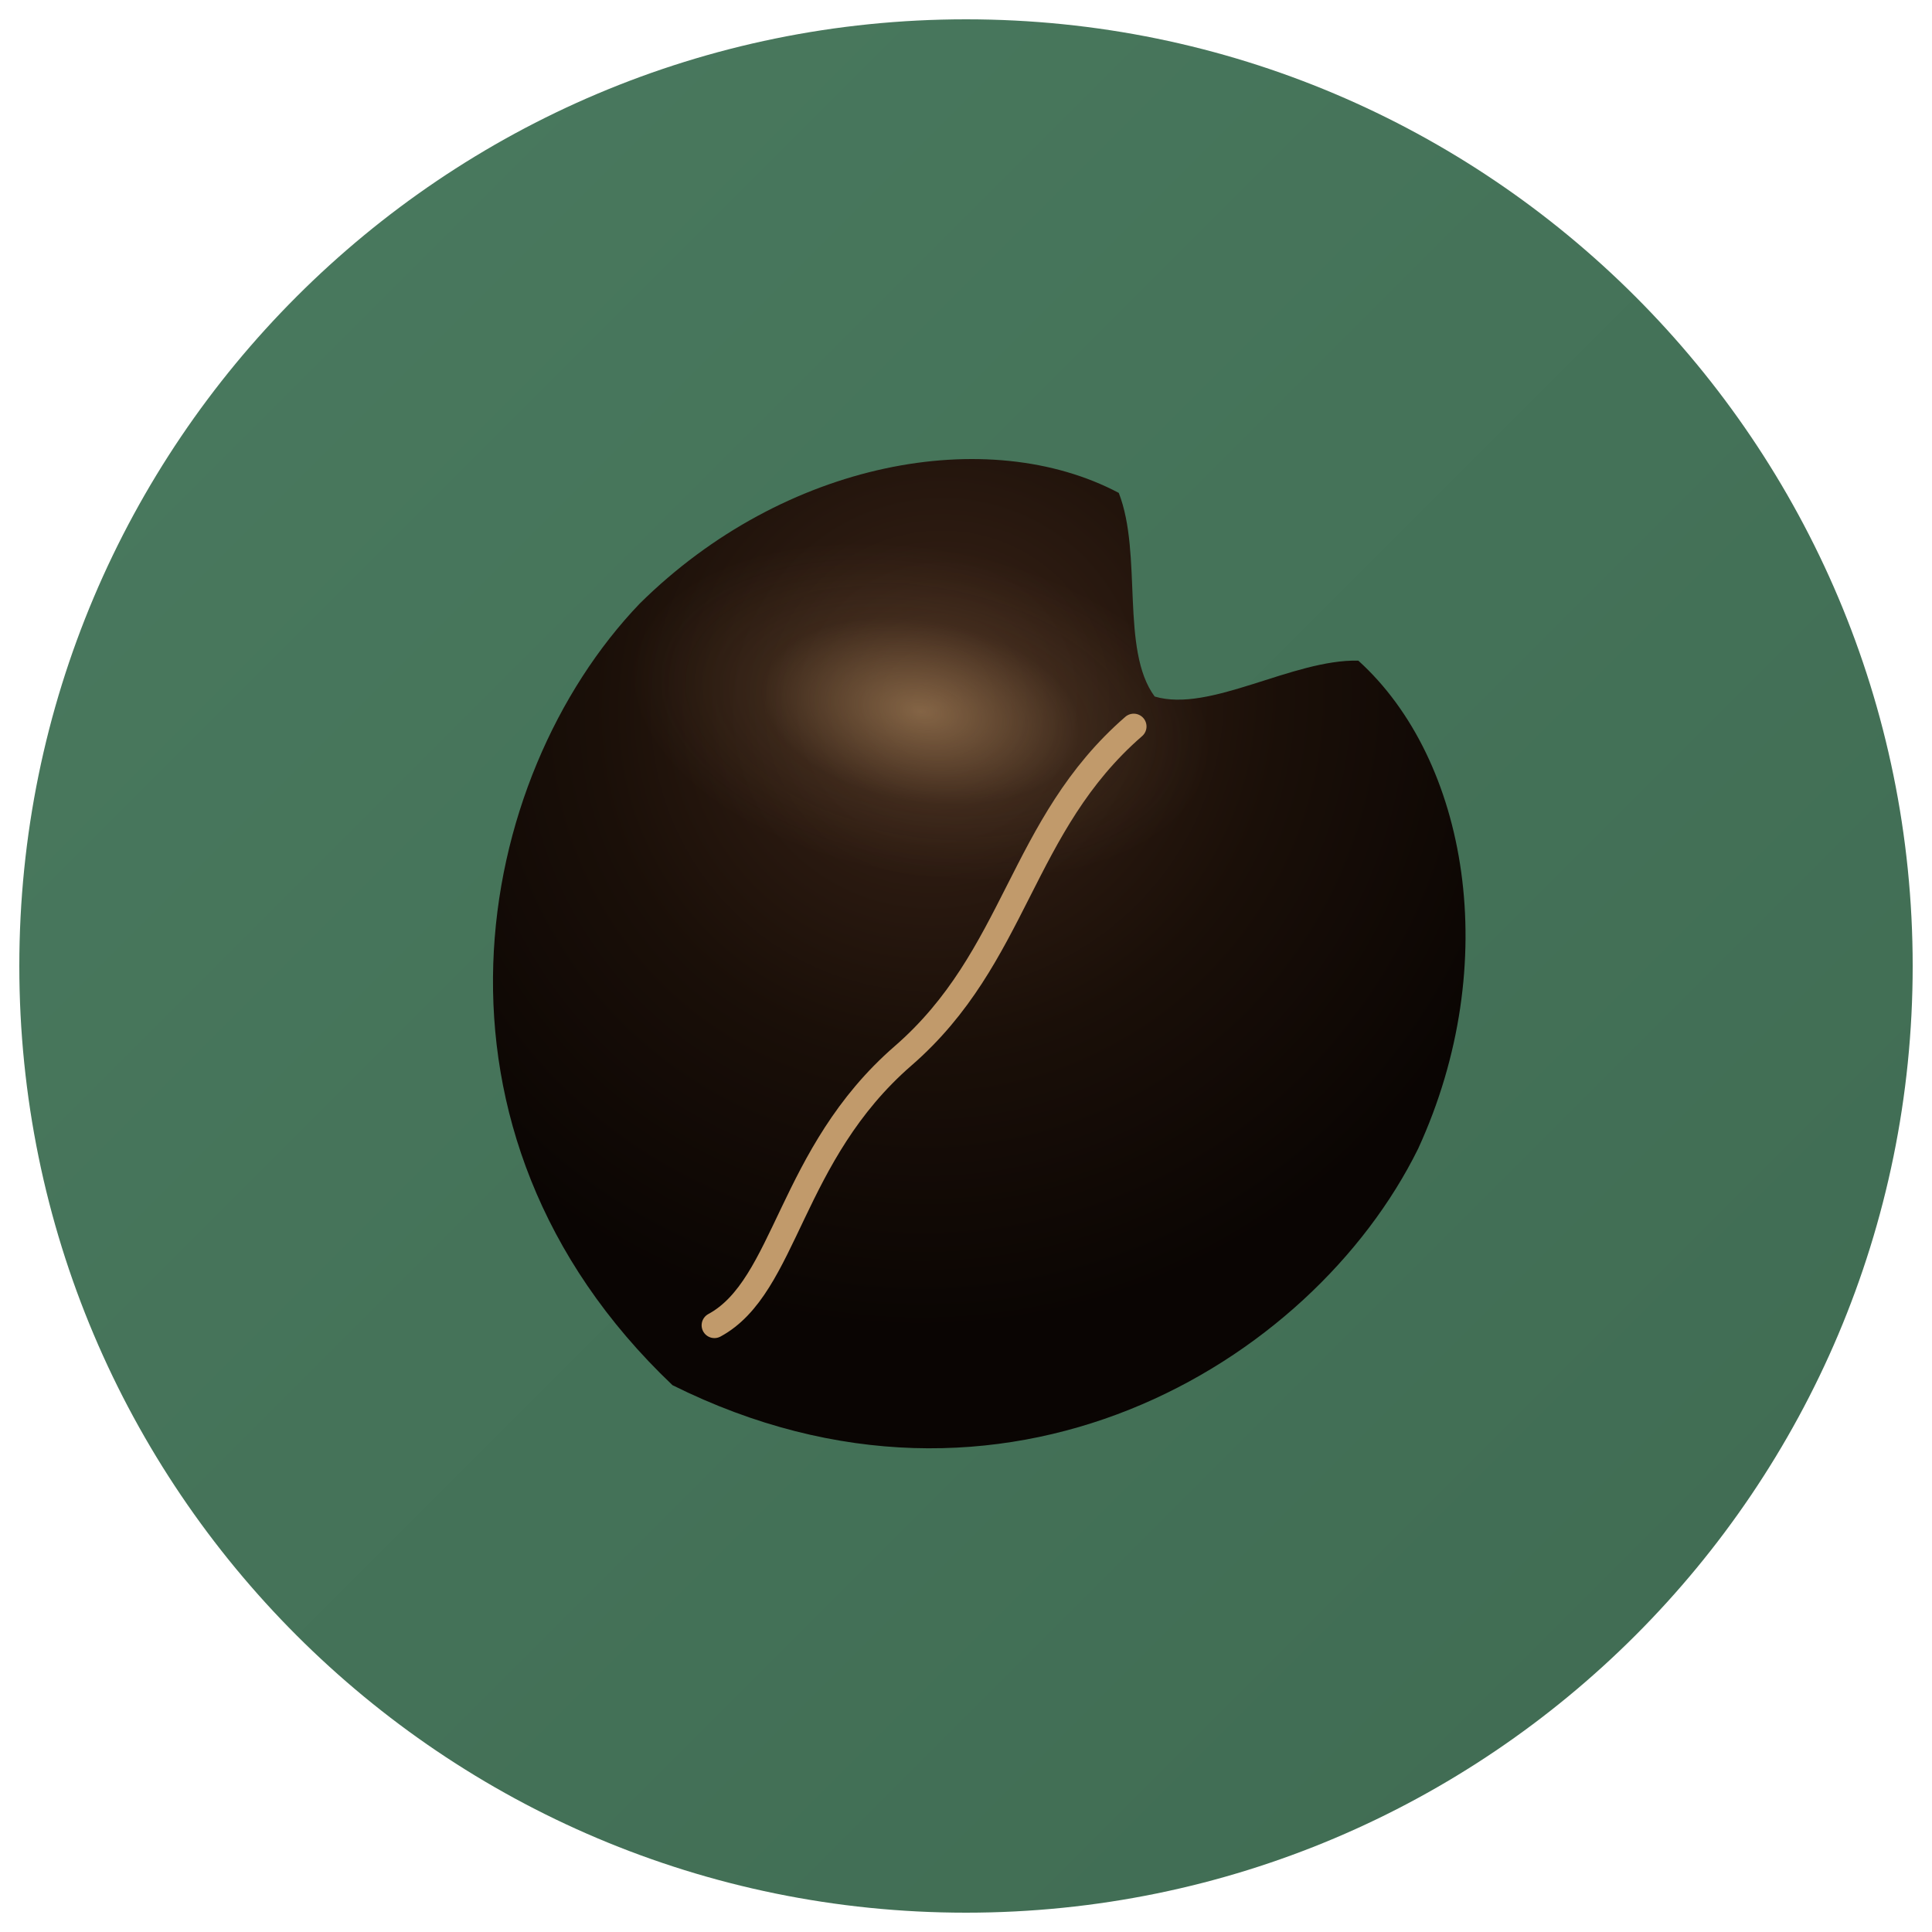
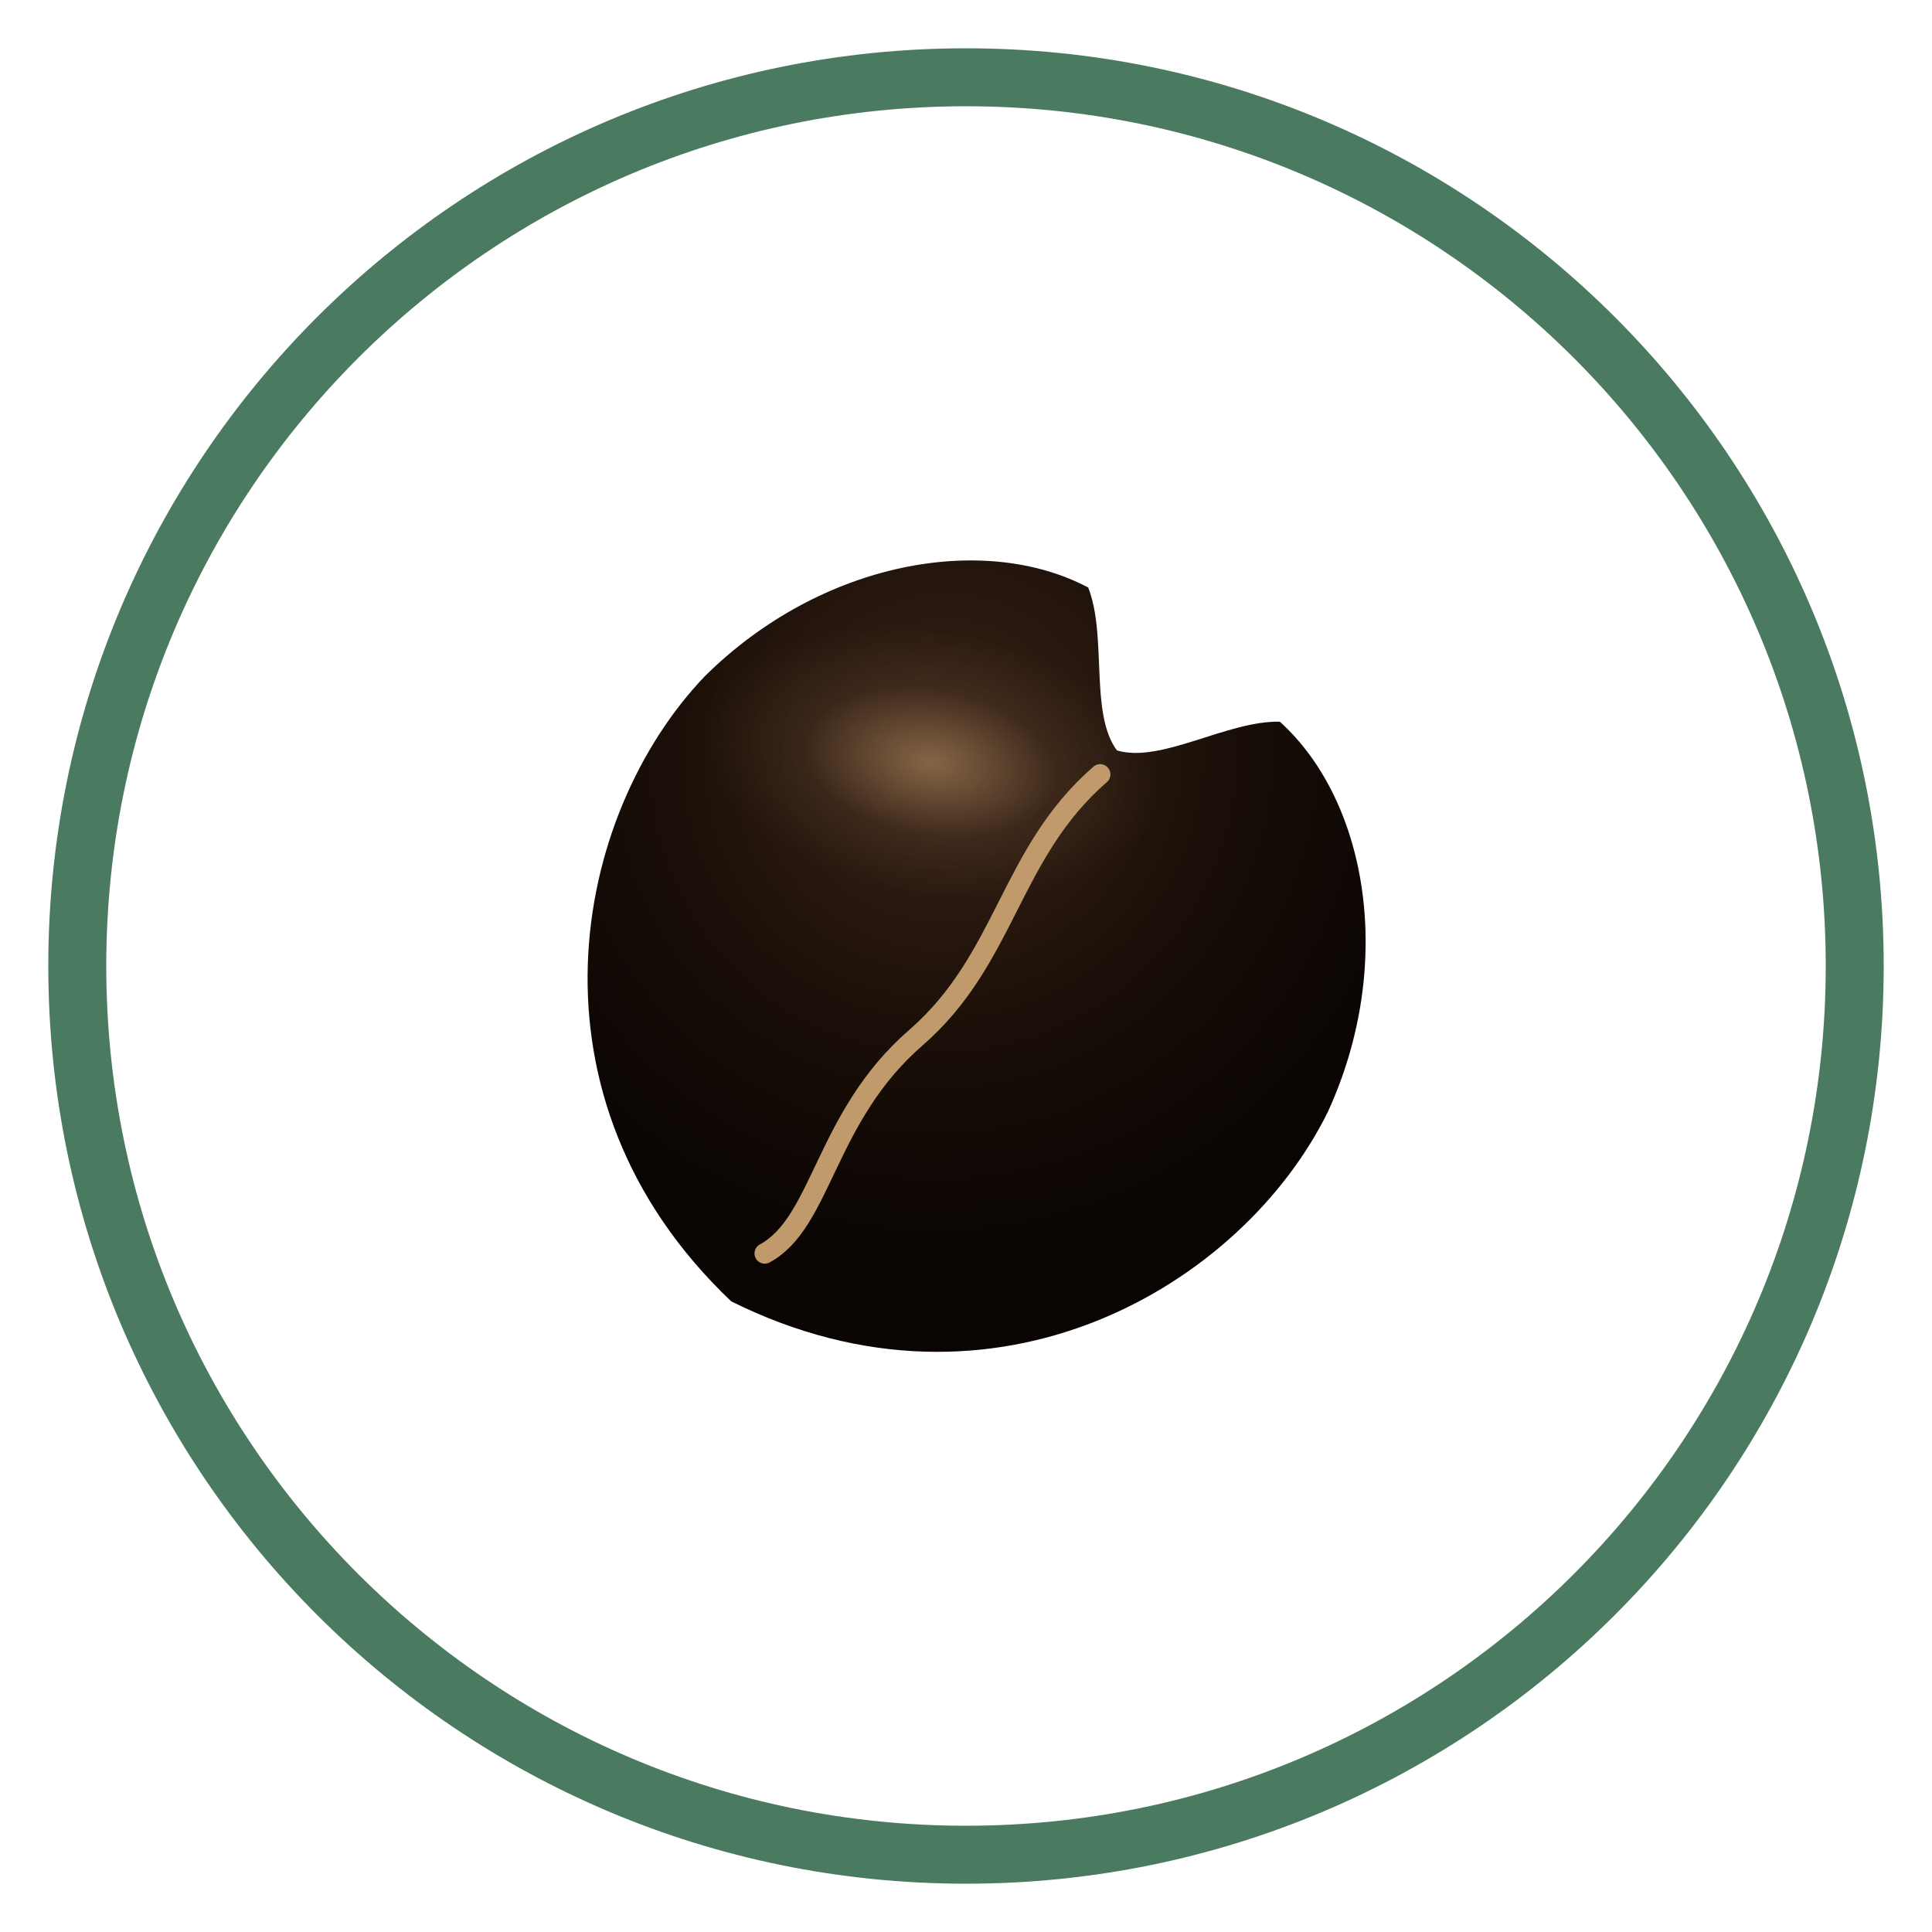
<svg xmlns="http://www.w3.org/2000/svg" viewBox="0 0 100 100" role="img" aria-label="Kukui">
  <defs>
-     <linearGradient id="kukui-disc" x1="0" y1="0" x2="1" y2="1">
-       <stop offset="0%" stop-color="#4a7a5f" />
-       <stop offset="100%" stop-color="#3f6b52" />
-     </linearGradient>
    <radialGradient id="kukui-body" cx="32%" cy="28%" r="64%">
      <stop offset="0%" stop-color="#3b2418" />
      <stop offset="55%" stop-color="#1a0f08" />
      <stop offset="100%" stop-color="#0a0503" />
    </radialGradient>
    <radialGradient id="kukui-gloss" cx="50%" cy="50%" r="50%">
      <stop offset="0%" stop-color="#c19a6b" stop-opacity="0.55" />
      <stop offset="55%" stop-color="#c19a6b" stop-opacity="0.10" />
      <stop offset="100%" stop-color="#c19a6b" stop-opacity="0" />
    </radialGradient>
    <clipPath id="kukui-clip">
      <path d="M24 6 C 16 7, 8 15, 6 26 C 4 39, 12 57, 32 60 C 52 57, 60 39, 58 26 C 56 15, 48 7, 40 6 C 37 8, 35 13, 32 14 C 29 13, 27 8, 24 6 Z" />
    </clipPath>
  </defs>
-   <circle cx="50" cy="50" r="49" fill="url(#kukui-disc)" />
-   <svg x="15" y="15" width="70" height="70" viewBox="-5 -5 74 74" overflow="visible">
+   <circle cx="50" cy="50" r="46" fill="none" stroke="#4a7a5f" stroke-width="3" />
+   <svg x="22" y="22" width="56" height="56" viewBox="-5 -5 74 74" overflow="visible">
    <g transform="rotate(35 32 32)">
      <path d="M24 6 C 16 7, 8 15, 6 26 C 4 39, 12 57, 32 60 C 52 57, 60 39, 58 26 C 56 15, 48 7, 40 6 C 37 8, 35 13, 32 14 C 29 13, 27 8, 24 6 Z" fill="url(#kukui-body)" />
      <g clip-path="url(#kukui-clip)">
        <ellipse cx="22" cy="22" rx="16" ry="9" fill="url(#kukui-gloss)" transform="rotate(-25 22 22)" />
      </g>
      <path d="M32 16 C 30 24, 34 30, 32 38 C 30 46, 34 52, 32 56" stroke="#c19a6b" stroke-width="1.4" stroke-linecap="round" fill="none" />
    </g>
  </svg>
</svg>
